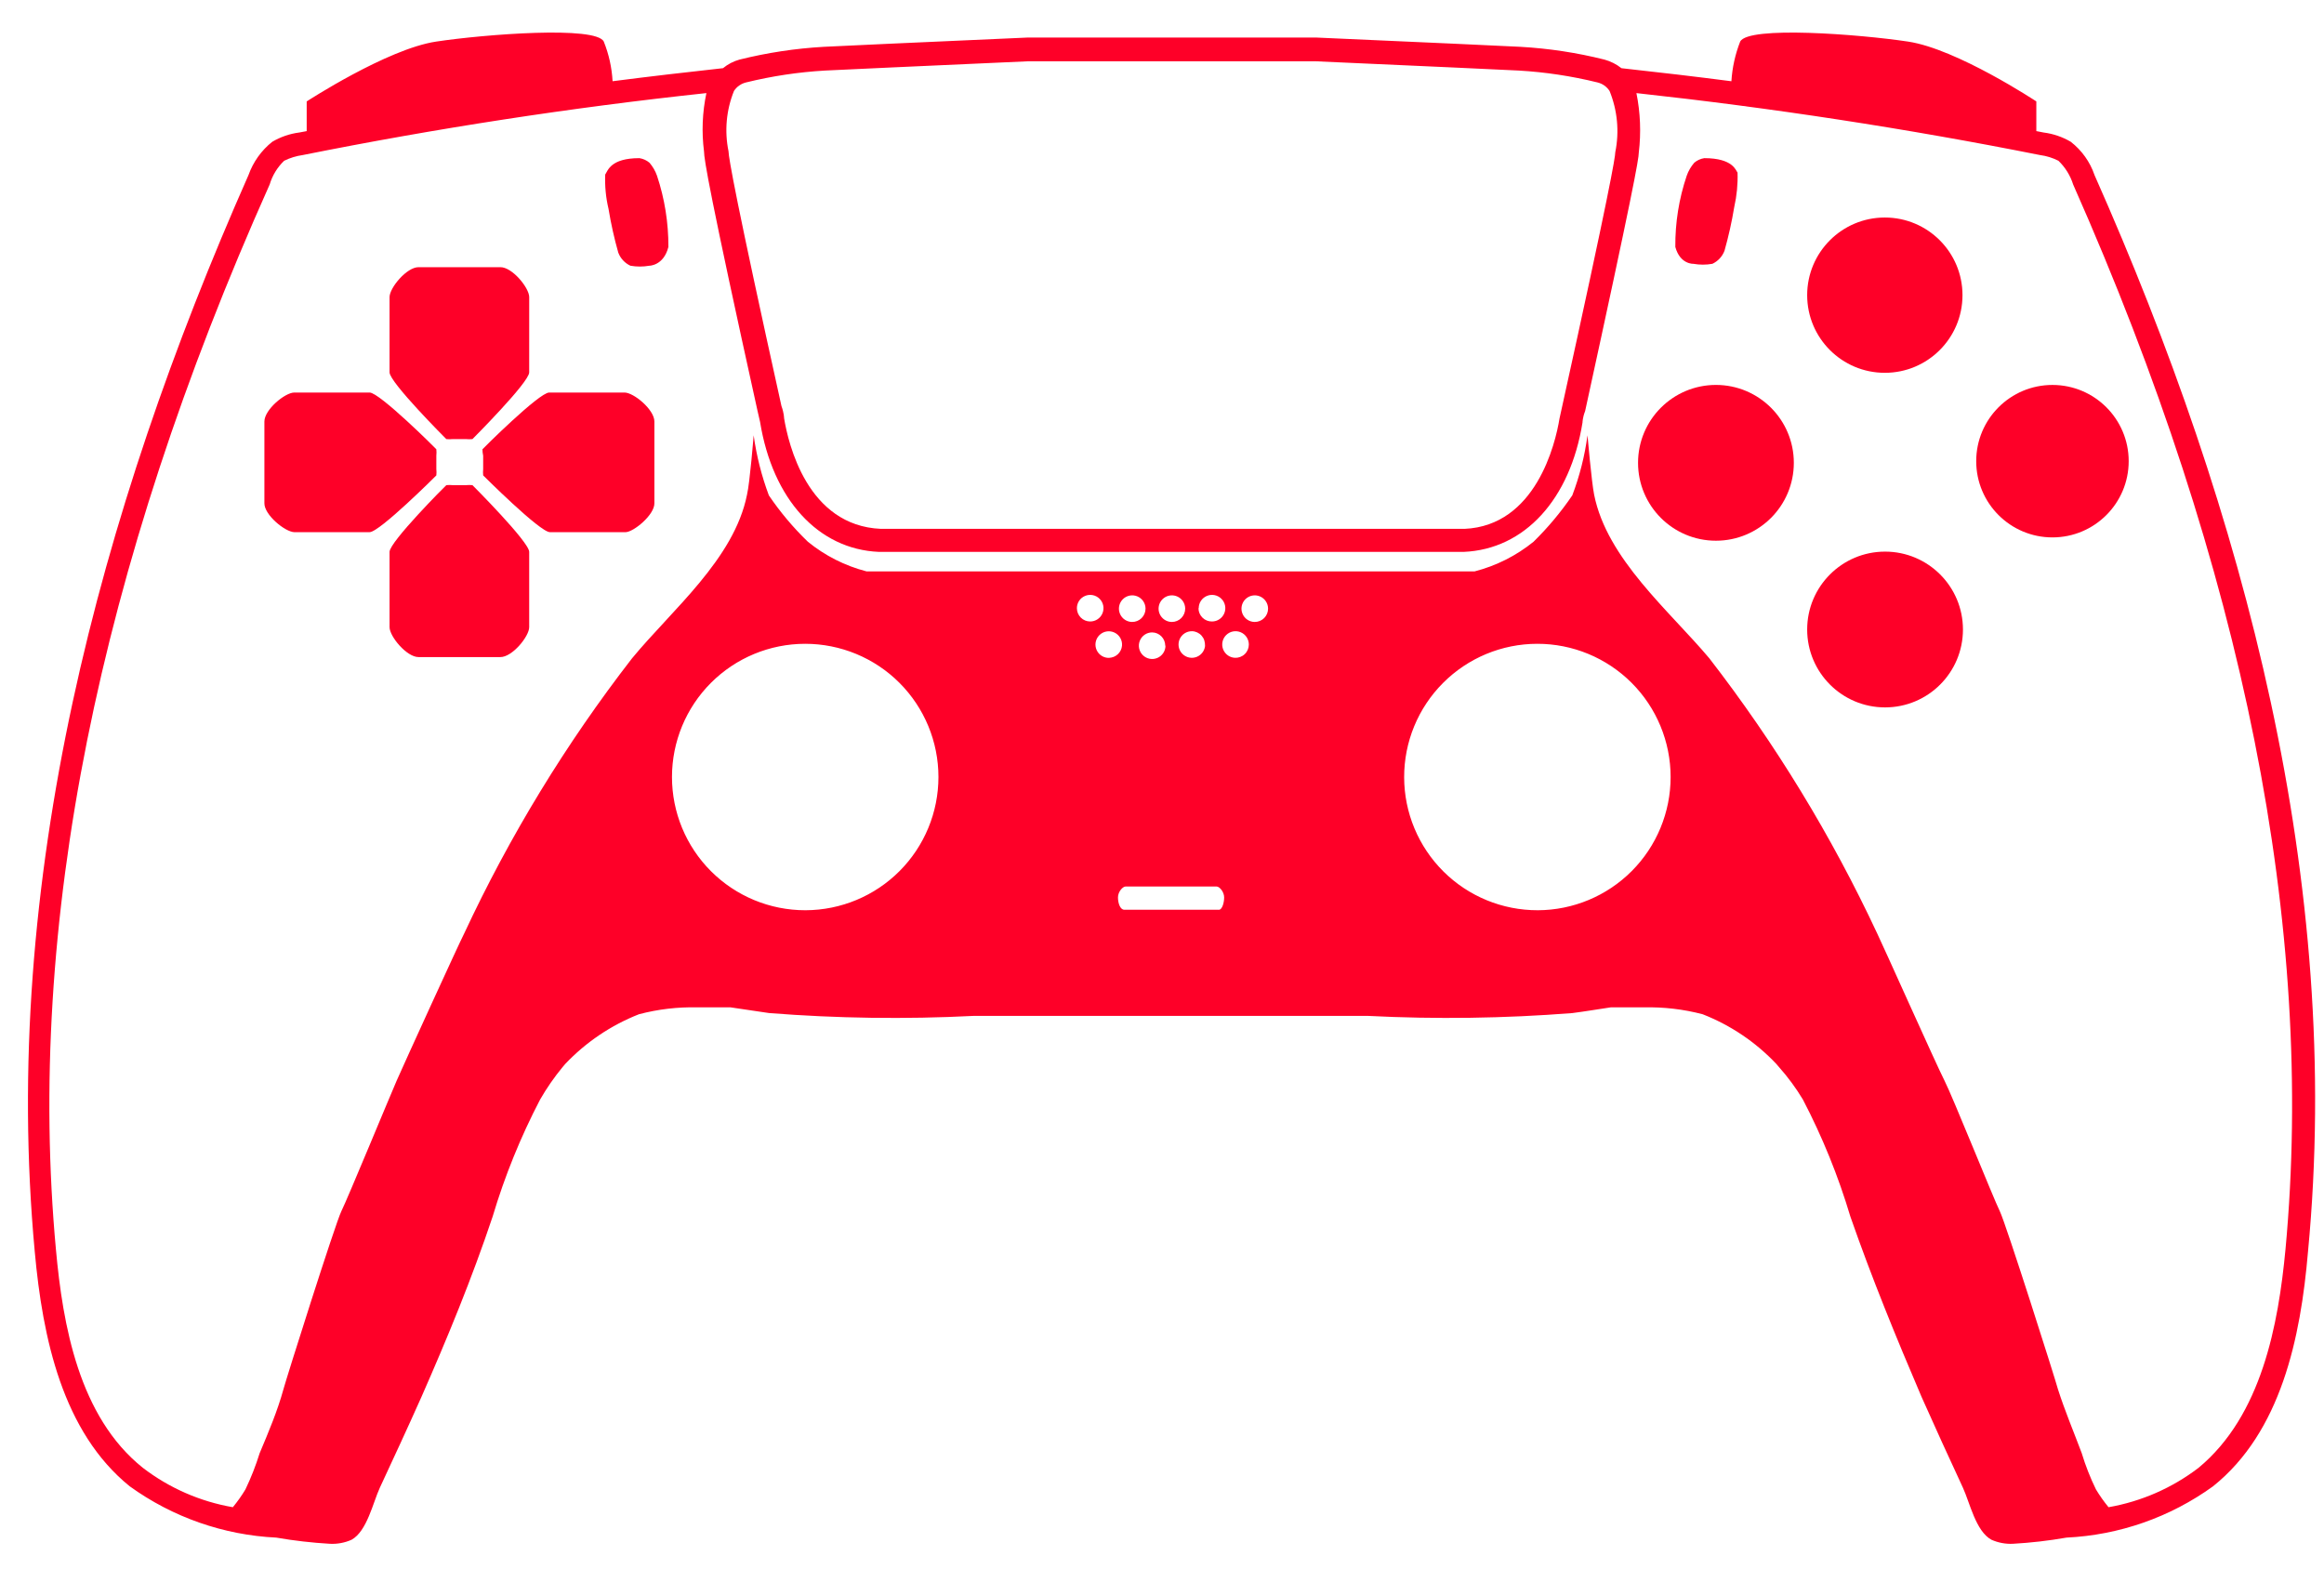
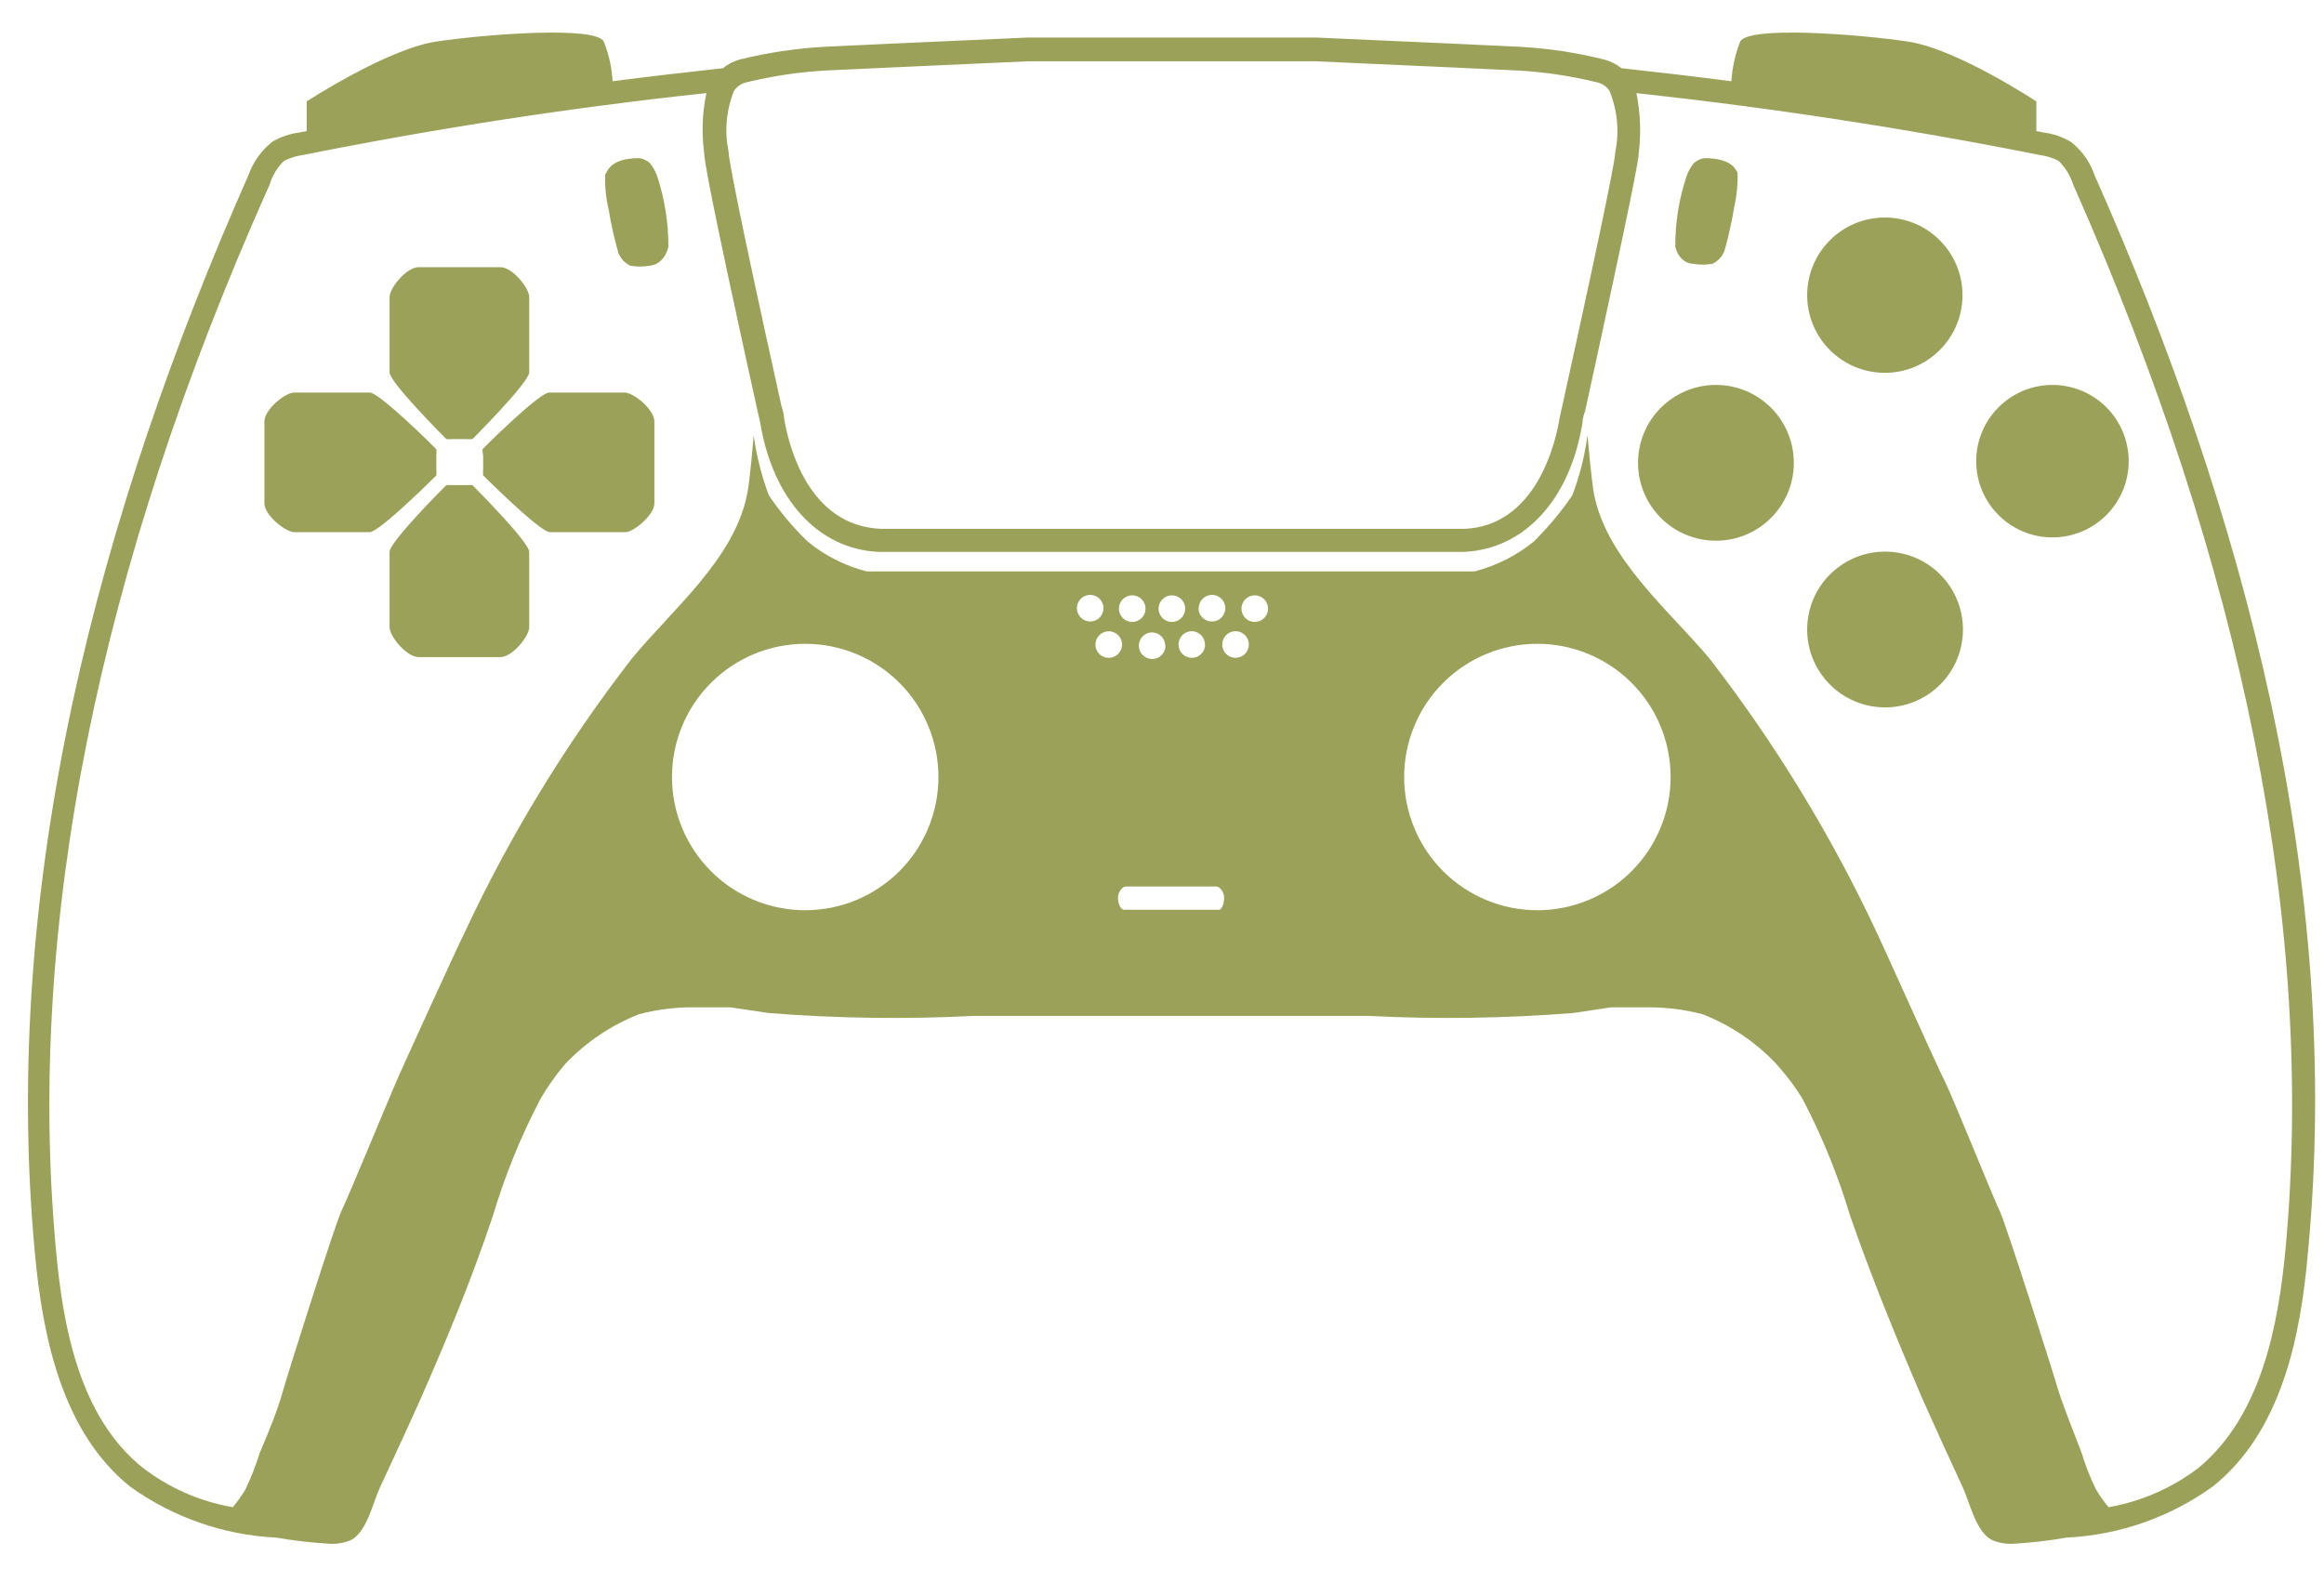
- <svg xmlns="http://www.w3.org/2000/svg" width="548pt" height="370pt" version="1.1" viewBox="0 0 548 370" id="svg242" fill="#FE0028">
+ <svg xmlns="http://www.w3.org/2000/svg" width="548pt" height="370pt" version="1.1" viewBox="0 0 548 370" id="svg242" fill="#9CA159">
  <defs id="defs216">
    <symbol id="w" overflow="visible">
      <path d="m 18.766,-1.125 c -0.969,0.5 -1.98,0.875 -3.031,1.125 -1.043,0.258 -2.137,0.391 -3.281,0.391 -3.398,0 -6.09,-0.945 -8.078,-2.844 -1.992,-1.906 -2.984,-4.484 -2.984,-7.734 0,-3.258 0.992,-5.836 2.984,-7.734 1.988,-1.906 4.68,-2.859 8.078,-2.859 1.145,0 2.238,0.133 3.281,0.391 1.051,0.25 2.062,0.625 3.031,1.125 v 4.219 c -0.98,-0.656 -1.945,-1.141 -2.891,-1.453 -0.949,-0.312 -1.949,-0.469 -3,-0.469 -1.875,0 -3.352,0.605 -4.422,1.812 -1.074,1.199 -1.609,2.856 -1.609,4.969 0,2.106 0.535,3.762 1.609,4.969 1.07,1.199 2.547,1.797 4.422,1.797 1.051,0 2.051,-0.148 3,-0.453 0.945,-0.312 1.91,-0.801 2.891,-1.469 z" id="path147" />
    </symbol>
    <symbol id="b" overflow="visible">
      <path d="m 13.734,-11.141 c -0.438,-0.195 -0.871,-0.344 -1.297,-0.438 -0.418,-0.102 -0.84,-0.156 -1.266,-0.156 -1.262,0 -2.231,0.406 -2.906,1.219 -0.68,0.805 -1.016,1.953 -1.016,3.453 v 7.062 H 2.359 v -15.312 h 4.891 v 2.516 c 0.625,-1 1.344,-1.727 2.156,-2.188 0.82,-0.469 1.801,-0.703 2.938,-0.703 0.164,0 0.344,0.012 0.531,0.031 0.195,0.012 0.477,0.039 0.844,0.078 z" id="path150" />
    </symbol>
    <symbol id="a" overflow="visible">
      <path d="m 17.641,-7.703 v 1.406 H 6.188 c 0.125,1.148 0.539,2.008 1.25,2.578 0.707,0.574 1.703,0.859 2.984,0.859 1.031,0 2.082,-0.148 3.156,-0.453 1.082,-0.312 2.191,-0.773 3.328,-1.391 v 3.766 c -1.156,0.438 -2.312,0.766 -3.469,0.984 -1.156,0.227 -2.312,0.344 -3.469,0.344 -2.773,0 -4.93,-0.703 -6.469,-2.109 -1.531,-1.406 -2.297,-3.379 -2.297,-5.922 0,-2.5 0.754,-4.461 2.266,-5.891 1.508,-1.438 3.582,-2.156 6.219,-2.156 2.406,0 4.332,0.73 5.781,2.188 1.445,1.449 2.172,3.383 2.172,5.797 z m -5.031,-1.625 c 0,-0.926 -0.273,-1.672 -0.812,-2.234 -0.543,-0.57 -1.25,-0.859 -2.125,-0.859 -0.949,0 -1.719,0.266 -2.312,0.797 -0.594,0.531 -0.965,1.297 -1.109,2.297 z" id="path153" />
    </symbol>
    <symbol id="f" overflow="visible">
      <path d="m 9.219,-6.891 c -1.023,0 -1.793,0.172 -2.312,0.516 -0.512,0.344 -0.766,0.855 -0.766,1.531 0,0.625 0.207,1.117 0.625,1.469 0.414,0.344 0.988,0.516 1.719,0.516 0.926,0 1.703,-0.328 2.328,-0.984 0.633,-0.664 0.953,-1.492 0.953,-2.484 v -0.562 z m 7.469,-1.844 V 0 h -4.922 v -2.266 c -0.656,0.93 -1.398,1.605 -2.219,2.031 -0.824,0.414 -1.824,0.625 -3,0.625 -1.586,0 -2.871,-0.457 -3.859,-1.375 -0.992,-0.926 -1.484,-2.129 -1.484,-3.609 0,-1.789 0.613,-3.102 1.844,-3.938 1.238,-0.844 3.18,-1.266 5.828,-1.266 h 2.891 v -0.391 c 0,-0.77 -0.309,-1.332 -0.922,-1.688 -0.617,-0.363 -1.57,-0.547 -2.859,-0.547 -1.055,0 -2.031,0.105 -2.938,0.312 -0.898,0.211 -1.73,0.523 -2.5,0.938 v -3.734 c 1.039,-0.25 2.086,-0.441 3.141,-0.578 1.062,-0.133 2.125,-0.203 3.188,-0.203 2.758,0 4.75,0.547 5.969,1.641 1.227,1.086 1.844,2.856 1.844,5.312 z" id="path156" />
    </symbol>
    <symbol id="e" overflow="visible">
      <path d="m 7.703,-19.656 v 4.344 H 12.75 v 3.5 H 7.703 v 6.5 c 0,0.711 0.141,1.188 0.422,1.438 0.281,0.25 0.836,0.375 1.672,0.375 h 2.516 v 3.5 h -4.188 c -1.938,0 -3.312,-0.398 -4.125,-1.203 -0.805,-0.812 -1.203,-2.18 -1.203,-4.109 v -6.5 h -2.422 v -3.5 h 2.422 v -4.344 z" id="path159" />
    </symbol>
    <symbol id="g" overflow="visible">
      <path d="m 12.766,-13.078 v -8.203 h 4.922 V -1e-4 H 12.766 v -2.219 c -0.668,0.906 -1.406,1.57 -2.219,1.984 -0.813,0.414 -1.758,0.625 -2.828,0.625 -1.887,0 -3.434,-0.75 -4.641,-2.25 -1.211,-1.5 -1.812,-3.426 -1.812,-5.781 0,-2.363 0.602,-4.297 1.812,-5.797 1.207,-1.5 2.754,-2.25 4.641,-2.25 1.062,0 2,0.215 2.812,0.641 0.82,0.43 1.566,1.086 2.234,1.969 z m -3.219,9.922 c 1.039,0 1.836,-0.379 2.391,-1.141 0.551,-0.77 0.828,-1.883 0.828,-3.344 0,-1.457 -0.277,-2.566 -0.828,-3.328 -0.555,-0.77 -1.352,-1.156 -2.391,-1.156 -1.043,0 -1.84,0.387 -2.391,1.156 -0.555,0.762 -0.828,1.871 -0.828,3.328 0,1.461 0.273,2.574 0.828,3.344 0.551,0.762 1.348,1.141 2.391,1.141 z" id="path162" />
    </symbol>
    <symbol id="k" overflow="visible">
      <path d="m 10.5,-3.156 c 1.051,0 1.852,-0.379 2.406,-1.141 0.551,-0.77 0.828,-1.883 0.828,-3.344 0,-1.457 -0.277,-2.566 -0.828,-3.328 -0.555,-0.77 -1.355,-1.156 -2.406,-1.156 -1.055,0 -1.859,0.387 -2.422,1.156 -0.555,0.773 -0.828,1.883 -0.828,3.328 0,1.449 0.273,2.559 0.828,3.328 0.562,0.773 1.367,1.156 2.422,1.156 z m -3.25,-9.922 c 0.676,-0.883 1.422,-1.539 2.234,-1.969 0.82,-0.426 1.766,-0.641 2.828,-0.641 1.895,0 3.445,0.75 4.656,2.25 1.207,1.5 1.812,3.434 1.812,5.797 0,2.356 -0.605,4.281 -1.812,5.781 -1.211,1.5 -2.762,2.25 -4.656,2.25 -1.062,0 -2.008,-0.211 -2.828,-0.625 C 8.672,-0.66 7.926,-1.32 7.25,-2.219 V -2e-5 H 2.359 v -21.281 H 7.25 Z" id="path165" />
    </symbol>
    <symbol id="j" overflow="visible">
      <path d="m 0.344,-15.312 h 4.891 l 4.125,10.391 3.5,-10.391 h 4.891 l -6.438,16.766 c -0.648,1.695 -1.402,2.883 -2.266,3.562 -0.867,0.688 -2,1.031 -3.406,1.031 H 2.797 V 2.829 h 1.531 c 0.832,0 1.438,-0.137 1.812,-0.406 C 6.523,2.161 6.82,1.692 7.031,1.016 L 7.172,0.595 Z" id="path168" />
    </symbol>
    <symbol id="i" overflow="visible">
      <path d="m 2.578,-20.406 h 14.203 v 3.969 H 7.828 v 3.797 h 8.422 v 3.984 H 7.828 v 4.672 h 9.25 V 4e-4 h -14.5 z" id="path171" />
    </symbol>
    <symbol id="v" overflow="visible">
      <path d="M 2.359,-21.281 H 7.25 V 0 H 2.359 Z" id="path174" />
    </symbol>
    <symbol id="u" overflow="visible">
      <path d="M 2.359,-15.312 H 7.25 V 0 H 2.359 Z m 0,-5.969 H 7.25 v 4 H 2.359 Z" id="path177" />
    </symbol>
    <symbol id="d" overflow="visible">
      <path d="M 17.75,-9.328 V 0 h -4.922 v -7.141 c 0,-1.32 -0.031,-2.234 -0.094,-2.734 -0.062,-0.5 -0.168,-0.867 -0.312,-1.109 -0.188,-0.312 -0.449,-0.555 -0.781,-0.734 -0.324,-0.176 -0.695,-0.266 -1.109,-0.266 -1.023,0 -1.824,0.398 -2.406,1.188 -0.586,0.781 -0.875,1.871 -0.875,3.266 V -1e-4 H 2.359 v -15.312 H 7.25 v 2.234 c 0.738,-0.883 1.52,-1.539 2.344,-1.969 0.832,-0.426 1.75,-0.641 2.75,-0.641 1.77,0 3.113,0.547 4.031,1.641 0.914,1.086 1.375,2.656 1.375,4.719 z" id="path180" />
    </symbol>
    <symbol id="t" overflow="visible">
      <path d="m 10.75,-12.516 c 0.82,0 1.445,-0.18 1.875,-0.547 0.438,-0.363 0.656,-0.898 0.656,-1.609 0,-0.695 -0.219,-1.227 -0.656,-1.594 -0.43,-0.375 -1.055,-0.562 -1.875,-0.562 H 7.828 v 4.312 z m 0.172,8.938 c 1.062,0 1.859,-0.223 2.391,-0.672 0.531,-0.445 0.797,-1.125 0.797,-2.031 0,-0.883 -0.266,-1.547 -0.797,-1.984 -0.523,-0.438 -1.32,-0.656 -2.391,-0.656 h -3.094 v 5.344 z m 4.891,-7.344 c 1.133,0.324 2.008,0.93 2.625,1.812 0.625,0.887 0.938,1.969 0.938,3.25 0,1.969 -0.668,3.438 -2,4.406 -1.336,0.969 -3.356,1.453 -6.062,1.453 h -8.734 v -20.406 h 7.891 c 2.832,0 4.883,0.43 6.156,1.281 1.281,0.855 1.922,2.227 1.922,4.109 0,1 -0.234,1.852 -0.703,2.547 -0.469,0.688 -1.148,1.203 -2.031,1.547 z" id="path183" />
    </symbol>
    <symbol id="s" overflow="visible">
      <path d="m 14.312,-14.828 v 3.719 c -1.043,-0.438 -2.055,-0.766 -3.031,-0.984 -0.98,-0.219 -1.902,-0.328 -2.766,-0.328 -0.93,0 -1.621,0.117 -2.078,0.344 -0.449,0.23 -0.672,0.59 -0.672,1.078 0,0.387 0.172,0.684 0.516,0.891 0.344,0.211 0.957,0.367 1.844,0.469 l 0.859,0.125 c 2.508,0.324 4.195,0.852 5.062,1.578 0.863,0.73 1.297,1.871 1.297,3.422 0,1.637 -0.605,2.867 -1.812,3.688 -1.199,0.812 -2.992,1.219 -5.375,1.219 -1.023,0 -2.074,-0.078 -3.156,-0.234 -1.074,-0.156 -2.18,-0.395 -3.312,-0.719 v -3.719 c 0.969,0.48 1.961,0.84 2.984,1.078 1.031,0.23 2.078,0.344 3.141,0.344 0.957,0 1.676,-0.129 2.156,-0.391 0.477,-0.27 0.719,-0.664 0.719,-1.188 0,-0.438 -0.168,-0.758 -0.5,-0.969 -0.336,-0.219 -0.996,-0.383 -1.984,-0.5 L 7.343,-6.016 c -2.18,-0.27 -3.703,-0.773 -4.578,-1.516 -0.875,-0.738 -1.312,-1.859 -1.312,-3.359 0,-1.625 0.551,-2.828 1.656,-3.609 1.113,-0.789 2.82,-1.188 5.125,-1.188 0.895,0 1.836,0.074 2.828,0.219 1,0.137 2.082,0.352 3.25,0.641 z" id="path186" />
    </symbol>
    <symbol id="c" overflow="visible">
      <path d="m 9.641,-12.188 c -1.086,0 -1.914,0.391 -2.484,1.172 -0.574,0.781 -0.859,1.906 -0.859,3.375 0,1.469 0.285,2.594 0.859,3.375 0.57,0.773 1.398,1.156 2.484,1.156 1.062,0 1.875,-0.383 2.438,-1.156 0.57,-0.781 0.859,-1.906 0.859,-3.375 0,-1.469 -0.289,-2.594 -0.859,-3.375 -0.562,-0.781 -1.375,-1.172 -2.438,-1.172 z m 0,-3.5 c 2.633,0 4.691,0.715 6.172,2.141 1.477,1.418 2.219,3.387 2.219,5.906 0,2.512 -0.742,4.481 -2.219,5.906 C 14.332,-0.317 12.273,0.39 9.641,0.39 6.992,0.39 4.926,-0.317 3.438,-1.735 1.945,-3.161 1.203,-5.13 1.203,-7.641 c 0,-2.519 0.742,-4.488 2.234,-5.906 1.488,-1.426 3.555,-2.141 6.203,-2.141 z" id="path189" />
    </symbol>
    <symbol id="h" overflow="visible">
      <path d="m 2.188,-5.969 v -9.344 h 4.922 v 1.531 c 0,0.836 -0.008,1.875 -0.016,3.125 -0.012,1.25 -0.016,2.086 -0.016,2.5 0,1.242 0.031,2.133 0.094,2.672 0.07,0.543 0.18,0.934 0.328,1.172 0.207,0.324 0.473,0.574 0.797,0.75 0.32,0.168 0.691,0.25 1.109,0.25 1.02,0 1.82,-0.391 2.406,-1.172 0.582,-0.781 0.875,-1.867 0.875,-3.266 v -7.562 h 4.891 V -6e-4 H 12.688 V -2.219 C 11.945,-1.321 11.164,-0.661 10.344,-0.235 9.519,0.179 8.609,0.39 7.609,0.39 5.848,0.39 4.504,-0.149 3.578,-1.235 2.648,-2.317 2.188,-3.895 2.188,-5.969 Z" id="path192" />
    </symbol>
    <symbol id="r" overflow="visible">
      <path d="m 12.422,-21.281 v 3.219 H 9.719 c -0.688,0 -1.172,0.125 -1.453,0.375 -0.273,0.25 -0.406,0.688 -0.406,1.312 v 1.062 h 4.188 v 3.5 H 7.86 V -2e-4 h -4.891 v -11.812 h -2.438 v -3.5 h 2.438 v -1.062 c 0,-1.664 0.461,-2.898 1.391,-3.703 0.926,-0.801 2.367,-1.203 4.328,-1.203 z" id="path195" />
    </symbol>
    <symbol id="q" overflow="visible">
      <path d="m 16.547,-12.766 c 0.613,-0.945 1.348,-1.672 2.203,-2.172 0.852,-0.5 1.789,-0.75 2.812,-0.75 1.758,0 3.098,0.547 4.016,1.641 0.926,1.086 1.391,2.656 1.391,4.719 V -4e-4 h -4.922 v -7.984 -0.359 c 0.008,-0.133 0.016,-0.32 0.016,-0.562 0,-1.082 -0.164,-1.863 -0.484,-2.344 -0.312,-0.488 -0.824,-0.734 -1.531,-0.734 -0.93,0 -1.648,0.387 -2.156,1.156 -0.512,0.762 -0.773,1.867 -0.781,3.312 v 7.516 h -4.922 v -7.984 c 0,-1.695 -0.148,-2.785 -0.438,-3.266 -0.293,-0.488 -0.812,-0.734 -1.562,-0.734 -0.938,0 -1.664,0.387 -2.172,1.156 -0.512,0.762 -0.766,1.859 -0.766,3.297 v 7.531 h -4.922 v -15.312 h 4.922 v 2.234 c 0.602,-0.863 1.289,-1.516 2.062,-1.953 0.781,-0.438 1.641,-0.656 2.578,-0.656 1.062,0 2,0.258 2.812,0.766 0.812,0.512 1.426,1.23 1.844,2.156 z" id="path198" />
    </symbol>
    <symbol id="p" overflow="visible">
      <path d="M 17.75,-9.328 V 0 h -4.922 v -7.109 c 0,-1.344 -0.031,-2.266 -0.094,-2.766 -0.062,-0.5 -0.168,-0.867 -0.312,-1.109 -0.188,-0.312 -0.449,-0.555 -0.781,-0.734 -0.324,-0.176 -0.695,-0.266 -1.109,-0.266 -1.023,0 -1.824,0.398 -2.406,1.188 -0.586,0.781 -0.875,1.871 -0.875,3.266 V -1e-4 H 2.359 v -21.281 H 7.25 v 8.203 c 0.738,-0.883 1.52,-1.539 2.344,-1.969 0.832,-0.426 1.75,-0.641 2.75,-0.641 1.77,0 3.113,0.547 4.031,1.641 0.914,1.086 1.375,2.656 1.375,4.719 z" id="path201" />
    </symbol>
    <symbol id="o" overflow="visible">
      <path d="m 2.578,-20.406 h 5.875 l 7.422,14 v -14 h 4.984 V 0 h -5.875 L 7.562,-14 V 0 H 2.578 Z" id="path204" />
    </symbol>
    <symbol id="n" overflow="visible">
      <path d="m 2.578,-20.406 h 8.734 c 2.594,0 4.582,0.578 5.969,1.734 1.395,1.148 2.094,2.789 2.094,4.922 0,2.137 -0.699,3.781 -2.094,4.938 -1.387,1.156 -3.375,1.734 -5.969,1.734 H 7.828 V 3e-4 h -5.25 z m 5.25,3.812 v 5.703 H 10.75 c 1.02,0 1.805,-0.25 2.359,-0.75 0.562,-0.5 0.844,-1.203 0.844,-2.109 0,-0.914 -0.281,-1.617 -0.844,-2.109 -0.555,-0.488 -1.34,-0.734 -2.359,-0.734 z" id="path207" />
    </symbol>
    <symbol id="m" overflow="visible">
      <path d="M 2.359,-15.312 H 7.25 v 15.031 c 0,2.051 -0.496,3.617 -1.484,4.703 -0.98,1.082 -2.406,1.625 -4.281,1.625 H -0.938 V 2.828 h 0.859 c 0.926,0 1.562,-0.211 1.906,-0.625 0.352,-0.418 0.531,-1.246 0.531,-2.484 z m 0,-5.969 H 7.25 v 4 H 2.359 Z" id="path210" />
    </symbol>
    <symbol id="l" overflow="visible">
      <path d="m 14.719,-14.828 v 3.984 c -0.656,-0.457 -1.324,-0.797 -2,-1.016 -0.668,-0.219 -1.359,-0.328 -2.078,-0.328 -1.367,0 -2.434,0.402 -3.203,1.203 -0.762,0.793 -1.141,1.906 -1.141,3.344 0,1.43 0.379,2.543 1.141,3.344 0.77,0.793 1.836,1.188 3.203,1.188 0.758,0 1.484,-0.109 2.172,-0.328 0.688,-0.227 1.32,-0.566 1.906,-1.016 v 4 c -0.762,0.281 -1.539,0.488 -2.328,0.625 -0.781,0.145 -1.574,0.219 -2.375,0.219 -2.762,0 -4.922,-0.707 -6.484,-2.125 -1.555,-1.414 -2.328,-3.383 -2.328,-5.906 0,-2.531 0.773,-4.504 2.328,-5.922 1.562,-1.414 3.723,-2.125 6.484,-2.125 0.801,0 1.594,0.074 2.375,0.219 0.781,0.137 1.555,0.352 2.328,0.641 z" id="path213" />
    </symbol>
  </defs>
  <g id="g240" transform="translate(-73.6743,-94.13361)">
    <path d="m 567.56,135.41 c -1.059,-3.102 -3.008,-5.828 -5.598,-7.84 -1.961,-1.152 -4.133,-1.895 -6.387,-2.184 l -1.734,-0.336 v -7 c 0,0 -18.703,-12.375 -30.238,-14.109 -11.535,-1.734 -37.688,-3.754 -39.594,0 -1.172,2.988 -1.871,6.144 -2.07,9.352 -8.625,-1.121 -17.305,-2.129 -25.93,-3.078 v -0.004 c -1.176,-0.93 -2.527,-1.617 -3.977,-2.016 -6.516,-1.637 -13.172,-2.648 -19.879,-3.023 l -15.512,-0.727 -32.594,-1.457 h -68.039 l -32.535,1.457 -15.512,0.727 c -6.727,0.379 -13.402,1.391 -19.938,3.023 -1.414,0.395 -2.731,1.082 -3.863,2.016 -8.68,0.953 -17.359,1.961 -26.039,3.078 v 0.004 c -0.176,-3.211 -0.875,-6.371 -2.074,-9.352 -1.848,-3.754 -28,-1.734 -39.535,0 -11.535,1.734 -30.52,14.113 -30.52,14.113 v 7 l -1.793,0.336 v -0.004 c -2.234,0.297 -4.387,1.039 -6.328,2.184 -2.562,2.039 -4.5,4.758 -5.598,7.84 -35.281,79.746 -58.465,166.99 -50.402,253.91 1.848,20.383 6.551,42.504 22.398,55.328 h 0.004 c 10.102,7.289 22.105,11.492 34.551,12.094 4.188,0.727 8.414,1.211 12.656,1.457 1.75,0.086 3.496,-0.238 5.094,-0.953 3.641,-2.016 5.039,-8.734 6.664,-12.266 3.305,-7.113 6.609,-14.223 9.801,-21.391 6.16,-14 11.93,-28 16.801,-42.559 2.844,-9.539 6.594,-18.785 11.199,-27.609 1.555,-2.699 3.332,-5.269 5.32,-7.672 l 0.617,-0.727 c 4.863,-5.121 10.785,-9.117 17.359,-11.703 4.492,-1.188 9.129,-1.734 13.777,-1.625 h 7.84 l 9.07,1.344 c 16.023,1.262 32.109,1.488 48.16,0.672 h 93.129 c 16.051,0.812 32.137,0.59 48.16,-0.672 3.023,-0.391 5.992,-0.895 9.016,-1.344 h 7.84 c 4.664,-0.105 9.32,0.441 13.832,1.625 6.578,2.574 12.508,6.57 17.359,11.703 l 0.672,0.785 c 2.098,2.359 3.973,4.91 5.602,7.613 4.606,8.824 8.355,18.07 11.199,27.609 5.039,14.449 10.809,28.559 16.801,42.559 3.191,7.168 6.441,14.281 9.742,21.391 1.625,3.527 3.023,10.246 6.719,12.266 h 0.004 c 1.582,0.703 3.309,1.031 5.039,0.953 4.242,-0.238 8.469,-0.723 12.656,-1.457 12.445,-0.594 24.449,-4.797 34.551,-12.094 16.016,-12.824 20.664,-34.945 22.398,-55.328 8.289,-86.914 -14.949,-174.16 -50.344,-253.91 z M 246.74,115.59 c 0.66,-1.016 1.684,-1.738 2.859,-2.019 6.098,-1.496 12.32,-2.434 18.59,-2.797 l 15.566,-0.727 32.258,-1.457 h 67.93 l 32.367,1.457 15.512,0.727 c 6.25,0.363 12.457,1.301 18.535,2.797 1.176,0.281 2.199,1.004 2.856,2.019 1.859,4.578 2.328,9.602 1.344,14.445 0,1.121 -1.344,9.297 -12.543,60.031 l -0.617,2.801 c -0.953,5.938 -5.602,25.258 -22.398,25.984 h -137.59 c -17.359,-0.727 -21.84,-20.047 -22.848,-26.098 0,0 0,-1.176 -0.617,-2.856 -10.809,-48.832 -12.434,-58.465 -12.488,-60.09 l 0.004,0.004 c -0.98,-4.766 -0.535,-9.715 1.285,-14.223 z m 16.801,193.2 c -8.332,0 -16.32,-3.312 -22.215,-9.203 -5.891,-5.891 -9.199,-13.883 -9.199,-22.215 0,-8.332 3.309,-16.32 9.199,-22.215 5.894,-5.891 13.883,-9.199 22.215,-9.199 8.332,0 16.324,3.309 22.215,9.199 5.891,5.894 9.203,13.883 9.203,22.215 0,8.312 -3.297,16.289 -9.164,22.176 -5.867,5.887 -13.828,9.211 -22.141,9.242 z m 64.066,-71.234 c 0,-1.266 0.762,-2.41 1.934,-2.894 1.172,-0.488 2.519,-0.219 3.418,0.68 0.898,0.895 1.164,2.246 0.68,3.418 -0.484,1.172 -1.629,1.934 -2.898,1.934 -0.832,0 -1.629,-0.328 -2.215,-0.918 -0.59,-0.59 -0.918,-1.387 -0.918,-2.219 z m 7.84,11.703 v 0.004 c -1.316,0.137 -2.578,-0.566 -3.152,-1.758 -0.574,-1.191 -0.34,-2.613 0.586,-3.559 0.926,-0.945 2.344,-1.207 3.547,-0.656 1.203,0.551 1.93,1.797 1.816,3.113 -0.141,1.602 -1.473,2.836 -3.078,2.859 z m 22.398,-3.137 v 0.004 c 0,1.273 -0.77,2.418 -1.949,2.902 -1.18,0.48 -2.531,0.203 -3.426,-0.707 -0.891,-0.906 -1.145,-2.266 -0.641,-3.438 0.504,-1.168 1.664,-1.918 2.938,-1.895 0.859,0.027 1.676,0.41 2.246,1.055 0.574,0.648 0.855,1.5 0.777,2.359 z m -1.512,-8.566 c 0,-1.266 0.766,-2.41 1.938,-2.894 1.172,-0.488 2.519,-0.219 3.414,0.68 0.898,0.895 1.168,2.246 0.68,3.418 -0.484,1.172 -1.629,1.934 -2.894,1.934 -0.844,0.016 -1.656,-0.309 -2.254,-0.898 -0.602,-0.59 -0.938,-1.395 -0.938,-2.238 z m -6.328,3.25 c -1.27,0 -2.41,-0.766 -2.898,-1.938 -0.484,-1.172 -0.215,-2.519 0.68,-3.418 0.898,-0.895 2.246,-1.164 3.418,-0.68 1.172,0.488 1.938,1.629 1.938,2.898 0,0.832 -0.332,1.629 -0.918,2.219 -0.59,0.586 -1.387,0.918 -2.219,0.918 z m -1.512,5.602 v -0.004 c 0,1.27 -0.766,2.414 -1.938,2.898 -1.172,0.484 -2.519,0.219 -3.418,-0.68 -0.895,-0.898 -1.164,-2.246 -0.68,-3.418 0.488,-1.172 1.629,-1.934 2.898,-1.934 1.711,0.027 3.082,1.426 3.082,3.133 z m -7.84,-5.602 c -1.27,0 -2.414,-0.766 -2.898,-1.938 -0.484,-1.172 -0.215,-2.519 0.68,-3.418 0.898,-0.895 2.246,-1.164 3.418,-0.68 1.172,0.488 1.938,1.629 1.938,2.898 0,0.84 -0.34,1.648 -0.938,2.238 -0.602,0.59 -1.414,0.914 -2.254,0.898 z m 20.551,67.871 h -11.199 -11.199 c -1.008,0 -1.512,-1.566 -1.512,-2.91 0,-1.344 1.121,-2.574 1.793,-2.574 h 21.449 c 0.727,0 1.793,1.289 1.793,2.574 -0.004,1.285 -0.453,2.742 -1.125,2.91 z m 3.809,-59.414 c -1.27,0 -2.41,-0.766 -2.898,-1.938 -0.484,-1.172 -0.215,-2.519 0.68,-3.418 0.898,-0.898 2.246,-1.164 3.418,-0.68 1.172,0.484 1.938,1.629 1.938,2.898 0,0.859 -0.352,1.684 -0.977,2.277 -0.625,0.594 -1.469,0.902 -2.328,0.859 z m 4.535,-8.457 c -1.266,0 -2.41,-0.766 -2.894,-1.938 -0.488,-1.172 -0.219,-2.519 0.68,-3.418 0.895,-0.895 2.242,-1.164 3.414,-0.68 1.172,0.488 1.938,1.629 1.938,2.898 0,0.832 -0.332,1.629 -0.918,2.219 -0.59,0.586 -1.387,0.918 -2.219,0.918 z m 66.754,67.984 c -8.34,0.027 -16.348,-3.258 -22.262,-9.137 -5.914,-5.879 -9.246,-13.867 -9.266,-22.207 -0.019,-8.336 3.273,-16.34 9.16,-22.246 5.887,-5.91 13.879,-9.234 22.219,-9.242 8.336,-0.012 16.336,3.293 22.238,9.188 5.898,5.891 9.215,13.891 9.215,22.227 0,8.312 -3.297,16.289 -9.164,22.176 -5.867,5.887 -13.828,9.211 -22.141,9.242 z m 176.29,79.969 c -1.68,17.695 -5.602,39.199 -20.496,51.52 -6.227,4.758 -13.508,7.945 -21.227,9.293 -1.09,-1.324 -2.082,-2.727 -2.969,-4.199 -1.348,-2.758 -2.473,-5.625 -3.359,-8.566 -1.848,-4.93 -3.977,-9.969 -5.602,-15.062 -0.617,-2.352 -12.32,-39.199 -13.719,-42 -1.398,-2.801 -11.199,-27.215 -13.047,-30.801 -1.848,-3.586 -14.785,-32.535 -15.848,-34.664 -10.762,-23.031 -24.039,-44.797 -39.594,-64.906 -9.406,-11.199 -24.137,-23.406 -27.16,-38.586 -0.617,-3.078 -1.566,-14 -1.566,-14 v 0.004 c -0.645,4.844 -1.848,9.598 -3.586,14.168 -2.676,3.93 -5.734,7.586 -9.125,10.918 -4.074,3.305 -8.812,5.691 -13.891,7 h -71.68 -71.734 c -5.062,-1.309 -9.781,-3.695 -13.832,-7 -3.43,-3.312 -6.508,-6.973 -9.184,-10.918 -1.711,-4.578 -2.914,-9.328 -3.586,-14.168 0,0 -0.895,11.199 -1.566,14 -3.023,15.176 -17.695,27.16 -27.105,38.586 v -0.004 c -15.57,20.094 -28.852,41.863 -39.59,64.906 -1.121,2.129 -14.336,31.078 -15.902,34.664 -1.566,3.586 -11.648,28 -13.047,30.801 -1.399,2.801 -13.047,39.648 -13.664,42 -1.398,5.098 -3.527,10.137 -5.602,15.062 h -0.004 c -0.91,2.934 -2.031,5.797 -3.359,8.566 -0.883,1.473 -1.875,2.875 -2.969,4.199 -7.723,-1.336 -15.004,-4.523 -21.223,-9.293 -15.062,-12.039 -18.871,-33.602 -20.496,-51.52 -7,-75.824 9.801,-160.33 50.398,-251.11 h 0.004 c 0.629,-2.133 1.809,-4.062 3.414,-5.602 1.375,-0.676 2.852,-1.133 4.367,-1.344 31.305,-6.273 63.223,-11.199 95.199,-14.617 v 0.004 c -0.957,4.527 -1.148,9.184 -0.559,13.773 0,1.734 1.289,9.91 12.602,61.098 0.391,1.625 0.617,2.633 0.617,2.688 2.969,18.258 13.719,30.016 28,30.633 h 137.93 c 14.336,-0.617 25.09,-12.375 28,-30.52 0,0 0,-1.121 0.617,-2.688 11.199,-51.297 12.656,-59.473 12.656,-60.984 0.559,-4.668 0.371,-9.395 -0.562,-14 31.863,3.473 63.727,8.344 95.199,14.617 v -0.004 c 1.504,0.203 2.961,0.656 4.312,1.344 1.609,1.547 2.801,3.473 3.473,5.602 40.207,90.777 57.121,175.28 50.066,251.11 z" id="path218" />
    <path d="m 496.66,203.28 c 0,10.145 -8.223,18.367 -18.367,18.367 -10.144,0 -18.367,-8.223 -18.367,-18.367 0,-10.144 8.223,-18.371 18.367,-18.371 10.144,0 18.367,8.227 18.367,18.371" id="path220" />
    <path d="m 536.43,163.74 c 0,10.117 -8.199,18.312 -18.312,18.312 -10.113,0 -18.312,-8.195 -18.312,-18.312 0,-10.113 8.199,-18.309 18.312,-18.309 10.113,0 18.312,8.195 18.312,18.309" id="path222" />
    <path d="m 575.62,202.89 c 0,9.93 -8.051,17.977 -17.977,17.977 -9.93,0 -17.977,-8.047 -17.977,-17.977 0,-9.926 8.047,-17.977 17.977,-17.977 9.926,0 17.977,8.051 17.977,17.977" id="path224" />
    <path d="m 536.54,242.59 c 0,10.145 -8.223,18.367 -18.367,18.367 -10.144,0 -18.367,-8.223 -18.367,-18.367 0,-10.144 8.223,-18.371 18.367,-18.371 10.144,0 18.367,8.227 18.367,18.371" id="path226" />
    <path d="m 475.55,131.43 c -0.863,0.133 -1.68,0.5 -2.352,1.062 -0.789,0.902 -1.398,1.949 -1.793,3.078 -1.828,5.41 -2.738,11.09 -2.688,16.801 1.121,4.144 4.258,3.977 4.258,3.977 1.48,0.262 2.996,0.262 4.481,0 1.316,-0.617 2.34,-1.723 2.856,-3.078 0.957,-3.391 1.723,-6.832 2.297,-10.305 0.602,-2.664 0.867,-5.391 0.781,-8.121 -0.391,-0.449 -1.008,-3.414 -7.84,-3.414 z" id="path228" />
    <path d="m 224.45,131.43 c 0.863,0.133 1.68,0.5 2.352,1.062 0.789,0.902 1.398,1.949 1.793,3.078 1.805,5.418 2.711,11.094 2.688,16.801 -1.121,4.426 -4.481,4.426 -4.481,4.426 -1.484,0.262 -3,0.262 -4.481,0 -1.316,-0.617 -2.34,-1.723 -2.856,-3.082 -0.957,-3.387 -1.727,-6.828 -2.297,-10.305 -0.633,-2.656 -0.895,-5.387 -0.785,-8.117 0.617,-0.898 1.234,-3.863 8.066,-3.863 z" id="path230" />
    <path d="m 191.63,157.14 h -9.633 -9.633 c -2.801,0 -6.832,4.871 -6.832,7.055 v 17.754 c 0,2.352 13.215,15.566 13.383,15.734 h 0.004 c 0.5,0.051 1.008,0.051 1.512,0 h 3.137 -0.004 c 0.504,0.051 1.012,0.051 1.512,0 0,0 13.383,-13.383 13.383,-15.734 l 0.004,-17.754 c 0,-2.184 -4.031,-7.113 -6.832,-7.055 z" id="path232" />
    <path d="m 191.63,249.09 h -19.266 c -2.801,0 -6.832,-4.871 -6.832,-7.055 v -17.754 c 0,-2.352 13.215,-15.625 13.383,-15.734 l 0.004,-0.004 c 0.5,-0.047 1.008,-0.047 1.512,0 h 3.137 -0.004 c 0.504,-0.047 1.012,-0.047 1.512,0 0,0 13.383,13.383 13.383,15.734 v 17.754 c 0.004,2.184 -4.027,7.113 -6.828,7.059 z" id="path234" />
    <path d="m 227.98,212.8 v -9.633 -9.633 c 0,-2.801 -4.871,-6.832 -7.055,-6.832 h -17.754 c -2.352,0 -15.625,13.215 -15.734,13.383 v 0.004 c 0.004,0.508 0.059,1.012 0.168,1.512 v 3.137 -0.004 c -0.051,0.504 -0.051,1.012 0,1.512 0,0 13.383,13.383 15.734,13.383 l 17.863,0.004 c 1.906,-0.059 6.832,-4.09 6.777,-6.832 z" id="path236" />
    <path d="m 136.02,212.8 v -9.633 -9.633 c 0,-2.801 4.871,-6.832 7.055,-6.832 h 17.754 c 2.352,0 15.625,13.215 15.734,13.383 v 0.004 c 0.051,0.5 0.051,1.008 0,1.512 v 3.137 -0.004 c 0.051,0.504 0.051,1.012 0,1.512 0,0 -13.383,13.383 -15.734,13.383 l -17.754,0.004 c -2.184,-0.059 -7.109,-4.09 -7.055,-6.832 z" id="path238" />
  </g>
</svg>
